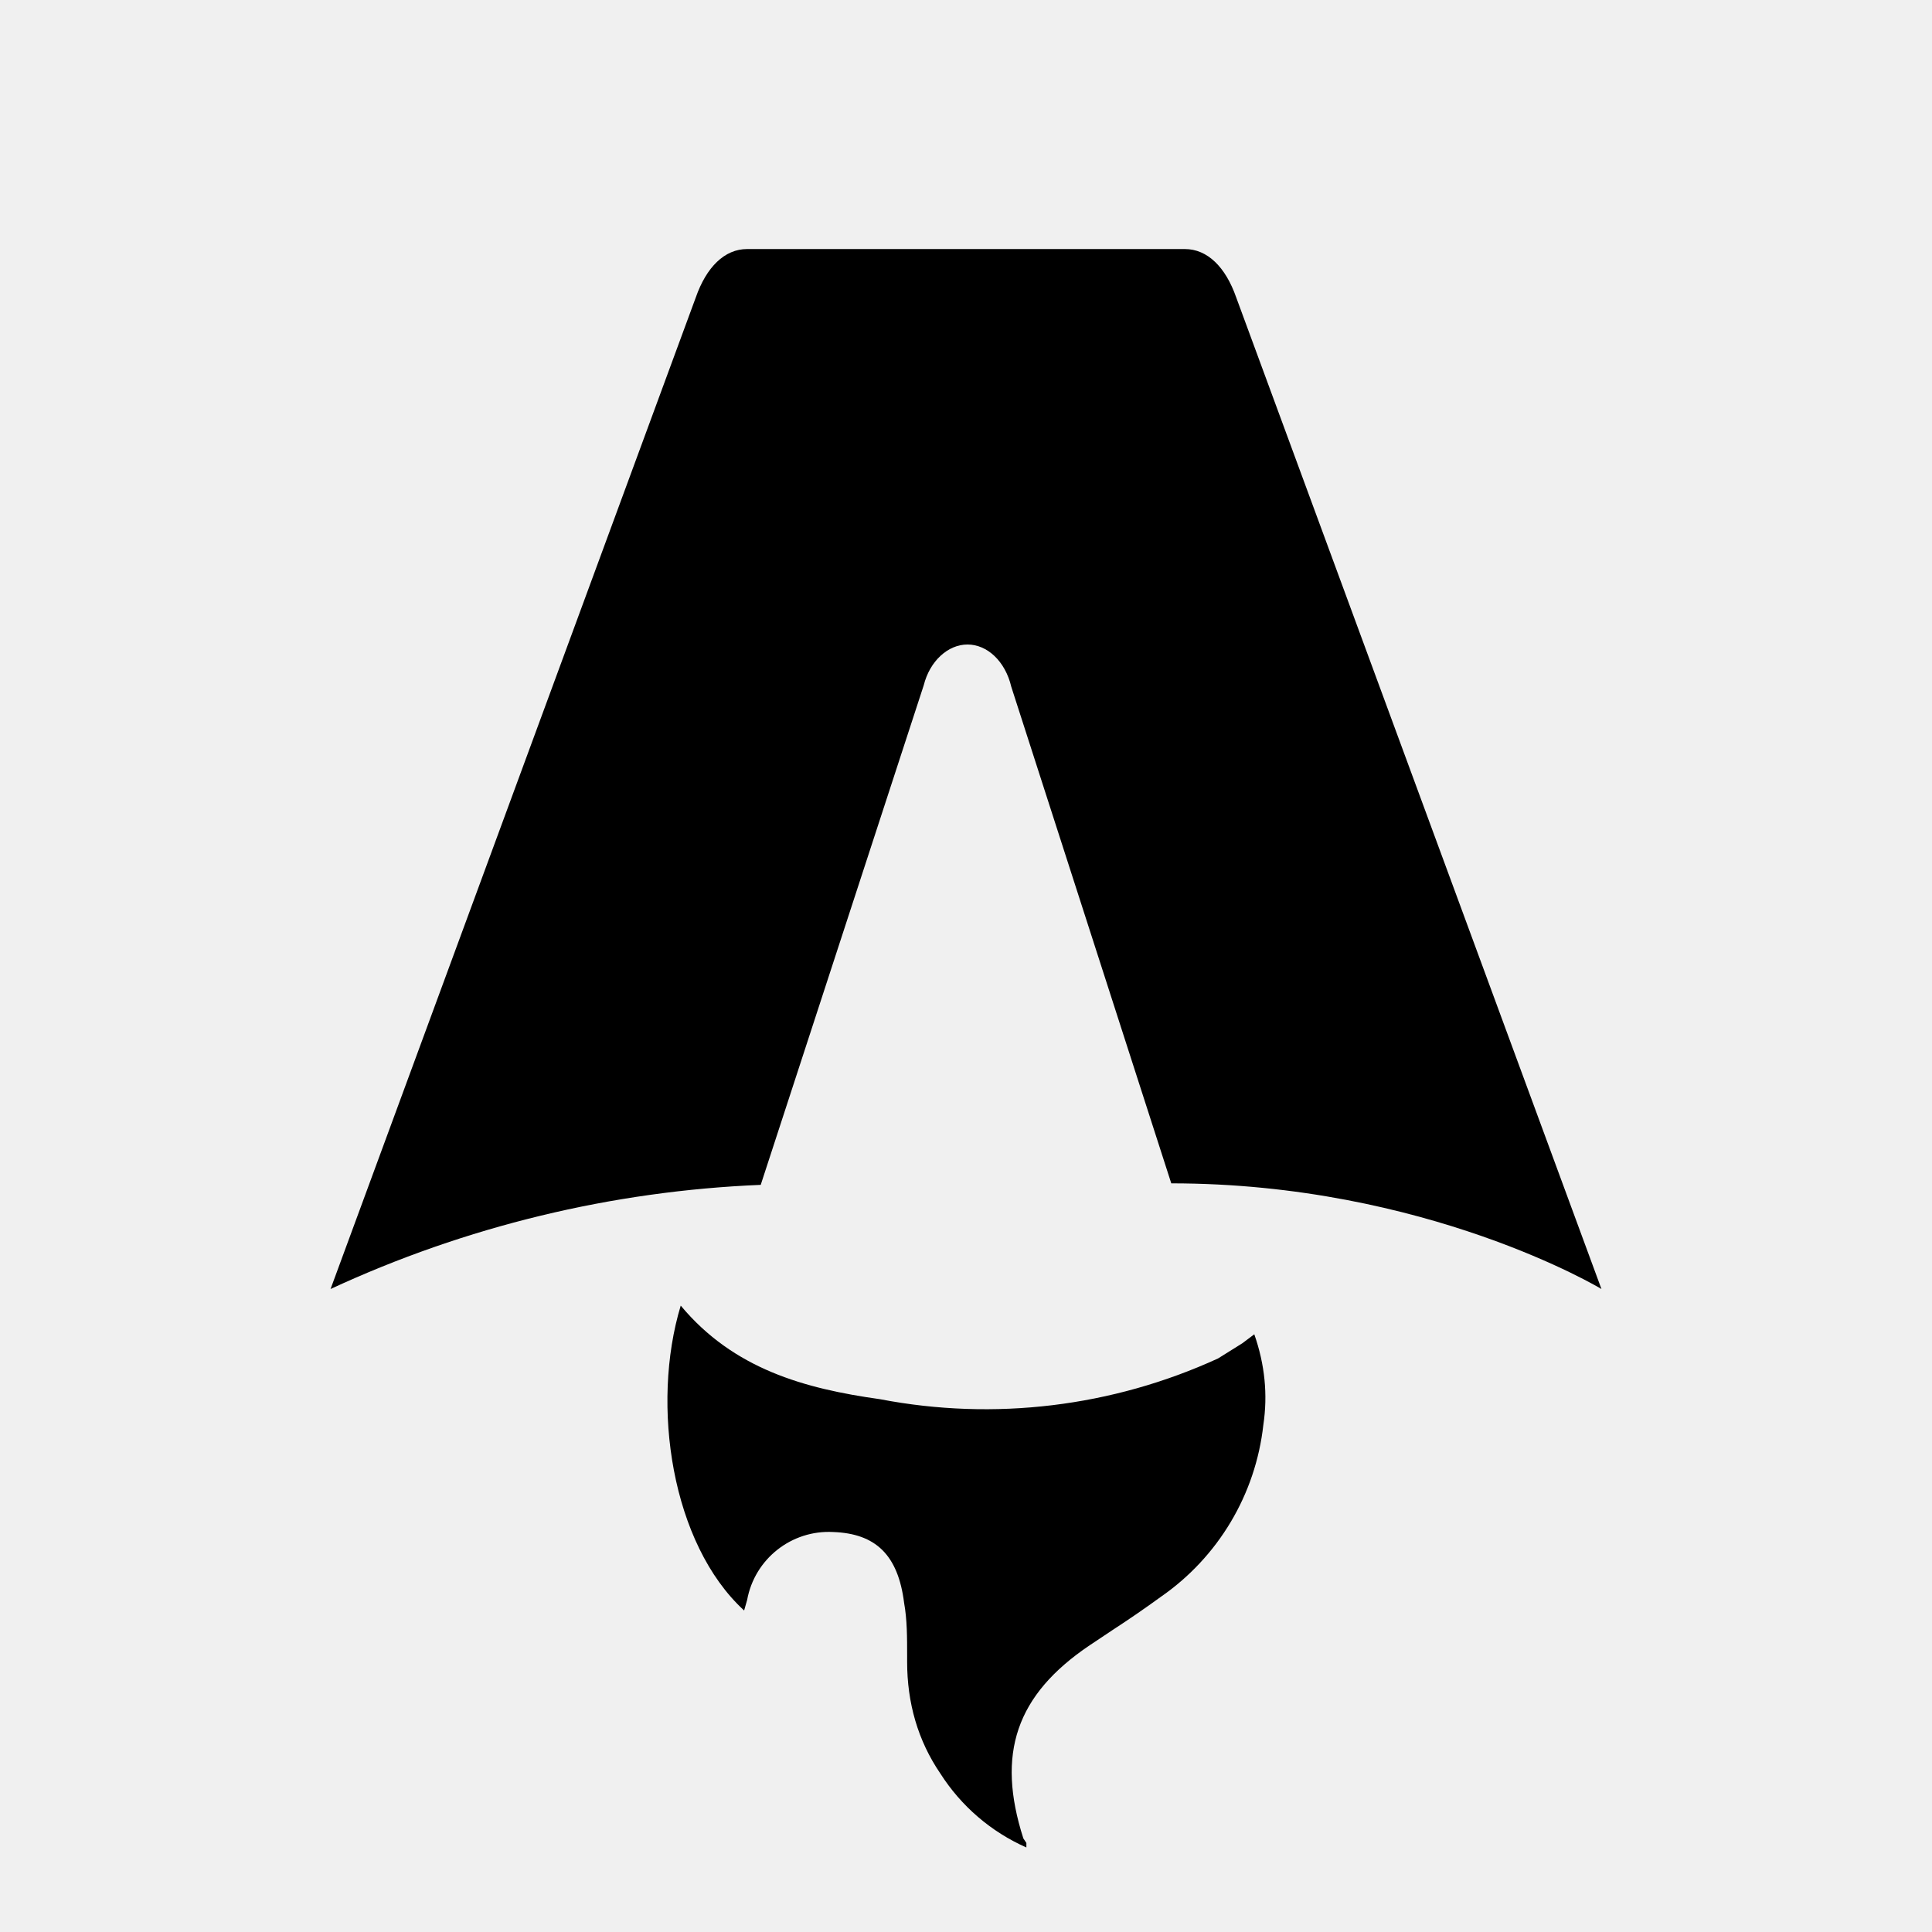
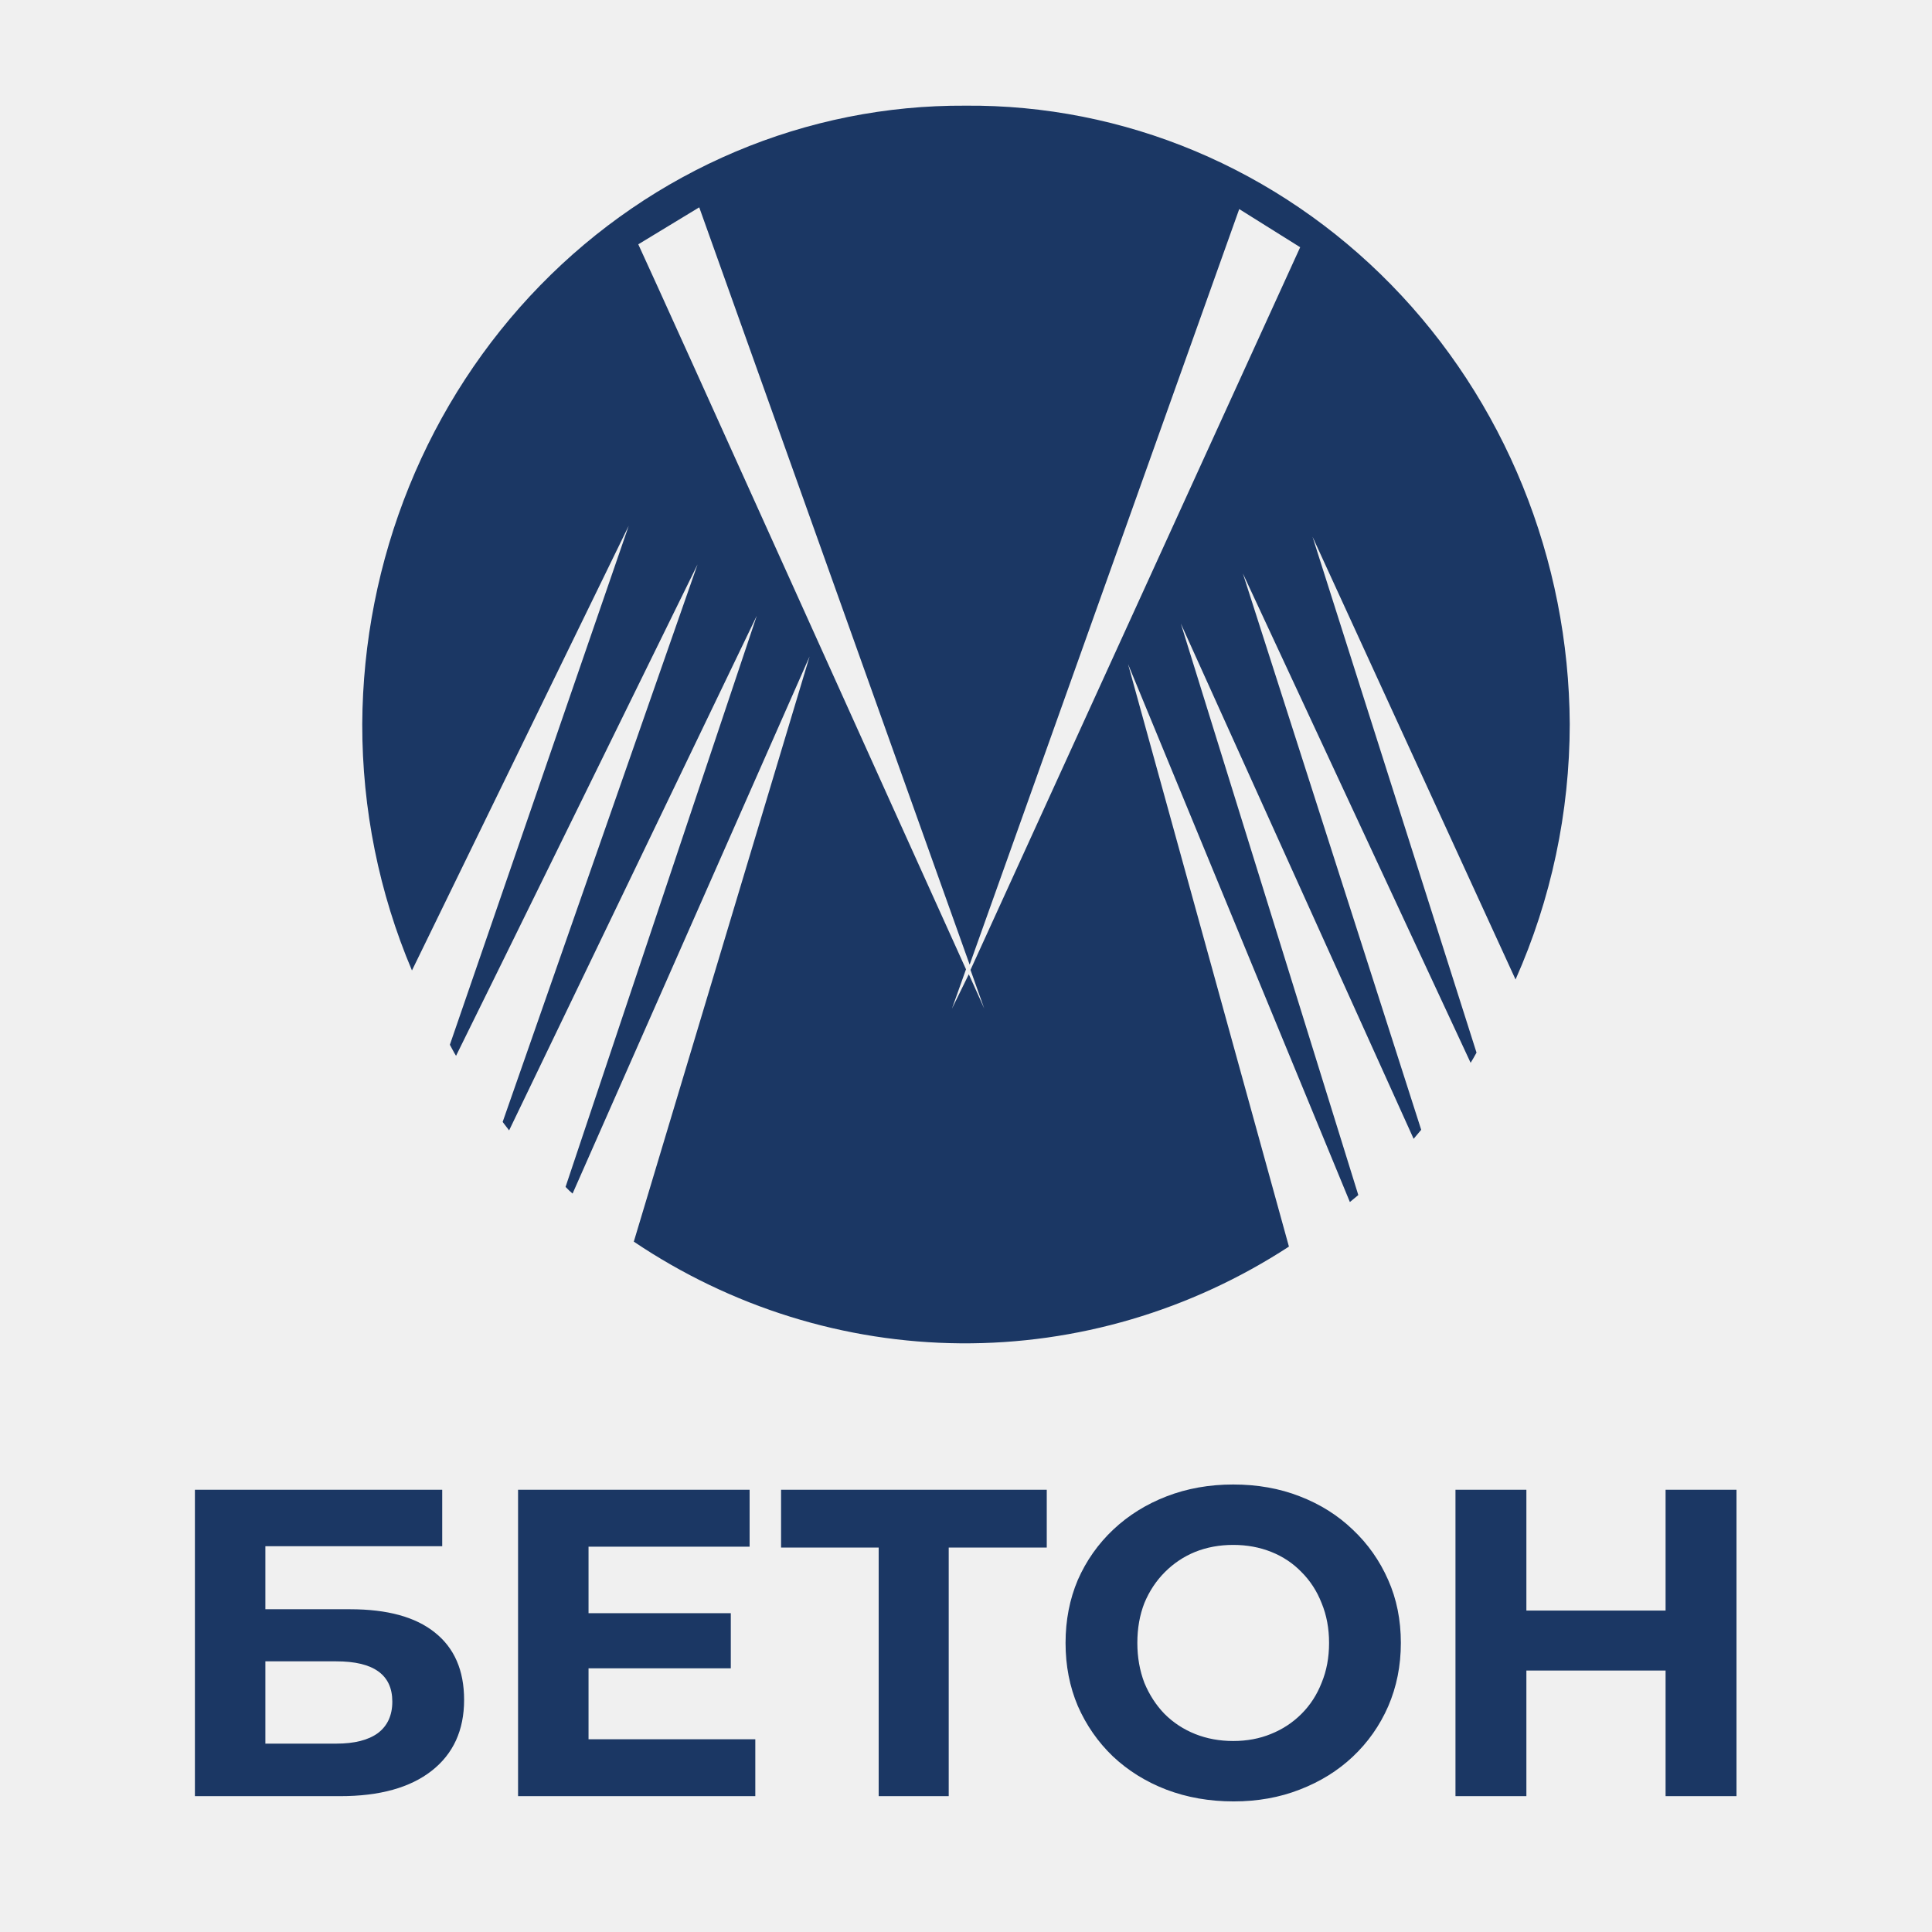
- <svg xmlns="http://www.w3.org/2000/svg" fill="none" viewBox="0 0 128 128">
-   <path d="M50.4 78.5a75.1 75.1 0 0 0-28.5 6.9l24.2-65.7c.7-2 1.9-3.2 3.4-3.2h29c1.5 0 2.7 1.2 3.4 3.2l24.2 65.7s-11.6-7-28.5-7L67 45.5c-.4-1.7-1.6-2.8-2.9-2.8-1.3 0-2.5 1.1-2.9 2.7L50.4 78.5Zm-1.1 28.2Zm-4.2-20.2c-2 6.6-.6 15.8 4.2 20.2a17.5 17.5 0 0 1 .2-.7 5.5 5.5 0 0 1 5.7-4.5c2.8.1 4.3 1.5 4.7 4.7.2 1.1.2 2.3.2 3.5v.4c0 2.7.7 5.2 2.2 7.4a13 13 0 0 0 5.7 4.9v-.3l-.2-.3c-1.8-5.6-.5-9.5 4.4-12.8l1.5-1a73 73 0 0 0 3.2-2.2 16 16 0 0 0 6.8-11.4c.3-2 .1-4-.6-6l-.8.6-1.6 1a37 37 0 0 1-22.4 2.7c-5-.7-9.7-2-13.2-6.2Z" />
-   <style>
-         path { fill: #000; }
-         @media (prefers-color-scheme: dark) {
-             path { fill: #FFF; }
-         }
-     </style>
+ <svg xmlns="http://www.w3.org/2000/svg" width="128" height="128" viewBox="0 0 128 128" fill="none">
+   <path d="M12.913 119V98.7H29.298V102.441H17.582V106.617H23.208C25.663 106.617 27.529 107.129 28.805 108.154C30.1 109.179 30.748 110.667 30.748 112.62C30.748 114.631 30.032 116.197 28.602 117.318C27.171 118.439 25.151 119 22.541 119H12.913ZM17.582 115.52H22.28C23.478 115.52 24.397 115.288 25.035 114.824C25.673 114.341 25.992 113.645 25.992 112.736C25.992 110.957 24.754 110.068 22.28 110.068H17.582V115.52ZM34.323 119V98.7H49.664V102.47H38.992V115.23H50.041V119H34.323ZM38.644 110.532V106.878H48.417V110.532H38.644ZM58.215 119V101.455L59.288 102.528H51.748V98.7H69.35V102.528H61.81L62.855 101.455V119H58.215ZM81.732 119.348C80.127 119.348 78.639 119.087 77.266 118.565C75.913 118.043 74.734 117.308 73.728 116.361C72.742 115.414 71.969 114.302 71.408 113.026C70.867 111.75 70.596 110.358 70.596 108.85C70.596 107.342 70.867 105.95 71.408 104.674C71.969 103.398 72.752 102.286 73.757 101.339C74.763 100.392 75.942 99.657 77.295 99.135C78.648 98.613 80.118 98.352 81.703 98.352C83.308 98.352 84.777 98.613 86.111 99.135C87.465 99.657 88.634 100.392 89.62 101.339C90.626 102.286 91.409 103.398 91.969 104.674C92.53 105.931 92.81 107.323 92.81 108.85C92.81 110.358 92.53 111.76 91.969 113.055C91.409 114.331 90.626 115.443 89.62 116.39C88.634 117.318 87.465 118.043 86.111 118.565C84.777 119.087 83.317 119.348 81.732 119.348ZM81.703 115.346C82.612 115.346 83.443 115.191 84.197 114.882C84.971 114.573 85.647 114.128 86.227 113.548C86.807 112.968 87.252 112.282 87.561 111.489C87.89 110.696 88.054 109.817 88.054 108.85C88.054 107.883 87.89 107.004 87.561 106.211C87.252 105.418 86.807 104.732 86.227 104.152C85.666 103.572 84.999 103.127 84.226 102.818C83.453 102.509 82.612 102.354 81.703 102.354C80.794 102.354 79.954 102.509 79.18 102.818C78.426 103.127 77.759 103.572 77.179 104.152C76.599 104.732 76.145 105.418 75.816 106.211C75.507 107.004 75.352 107.883 75.352 108.85C75.352 109.797 75.507 110.677 75.816 111.489C76.145 112.282 76.59 112.968 77.15 113.548C77.73 114.128 78.407 114.573 79.18 114.882C79.954 115.191 80.794 115.346 81.703 115.346ZM110.349 119V98.7H115.047V119H110.349ZM96.429 119V98.7H101.127V119H96.429ZM100.779 110.677V106.704H110.697V110.677H100.779Z" fill="#1B3764" />
+   <path d="M104 47.971C103.971 42.55 102.911 37.189 100.881 32.194C98.85 27.199 95.89 22.669 92.169 18.864C88.448 15.058 84.039 12.051 79.196 10.015C74.353 7.98 69.17 6.956 63.944 7.001C58.728 6.971 53.557 8.006 48.727 10.049C43.896 12.091 39.501 15.101 35.792 18.905C32.083 22.709 29.132 27.234 27.109 32.221C25.086 37.208 24.029 42.56 24 47.971C23.991 53.591 25.113 59.151 27.293 64.296L41.656 34.829L29.805 69.217C29.935 69.449 30.065 69.719 30.214 69.951C31.553 67.268 46.214 37.395 46.214 37.395L33.302 74.331L33.73 74.891C34.94 72.401 50.14 40.792 50.14 40.792L37.47 78.634C37.616 78.792 37.771 78.941 37.935 79.078L53.637 43.493L41.991 82.262C48.443 86.603 55.957 88.941 63.647 88.999C71.337 89.057 78.883 86.834 85.395 82.59L74.735 43.995L89.433 79.638L89.991 79.175L78.233 41.313L93.656 75.45L94.158 74.852L82.344 37.993L97.433 70.414C97.581 70.182 97.693 69.97 97.823 69.738L86.958 35.562L100.409 64.894C102.769 59.588 103.994 53.815 104 47.971ZM64.298 64.258L65.209 66.824C65.209 66.824 64.837 65.975 64.186 64.547L63.07 66.824L64 64.219C59.628 54.57 44.186 20.278 42.288 16.187L46.326 13.736L64.242 63.91L82.102 13.852L86.14 16.38L64.298 64.258Z" fill="#1B3764" />
</svg>
